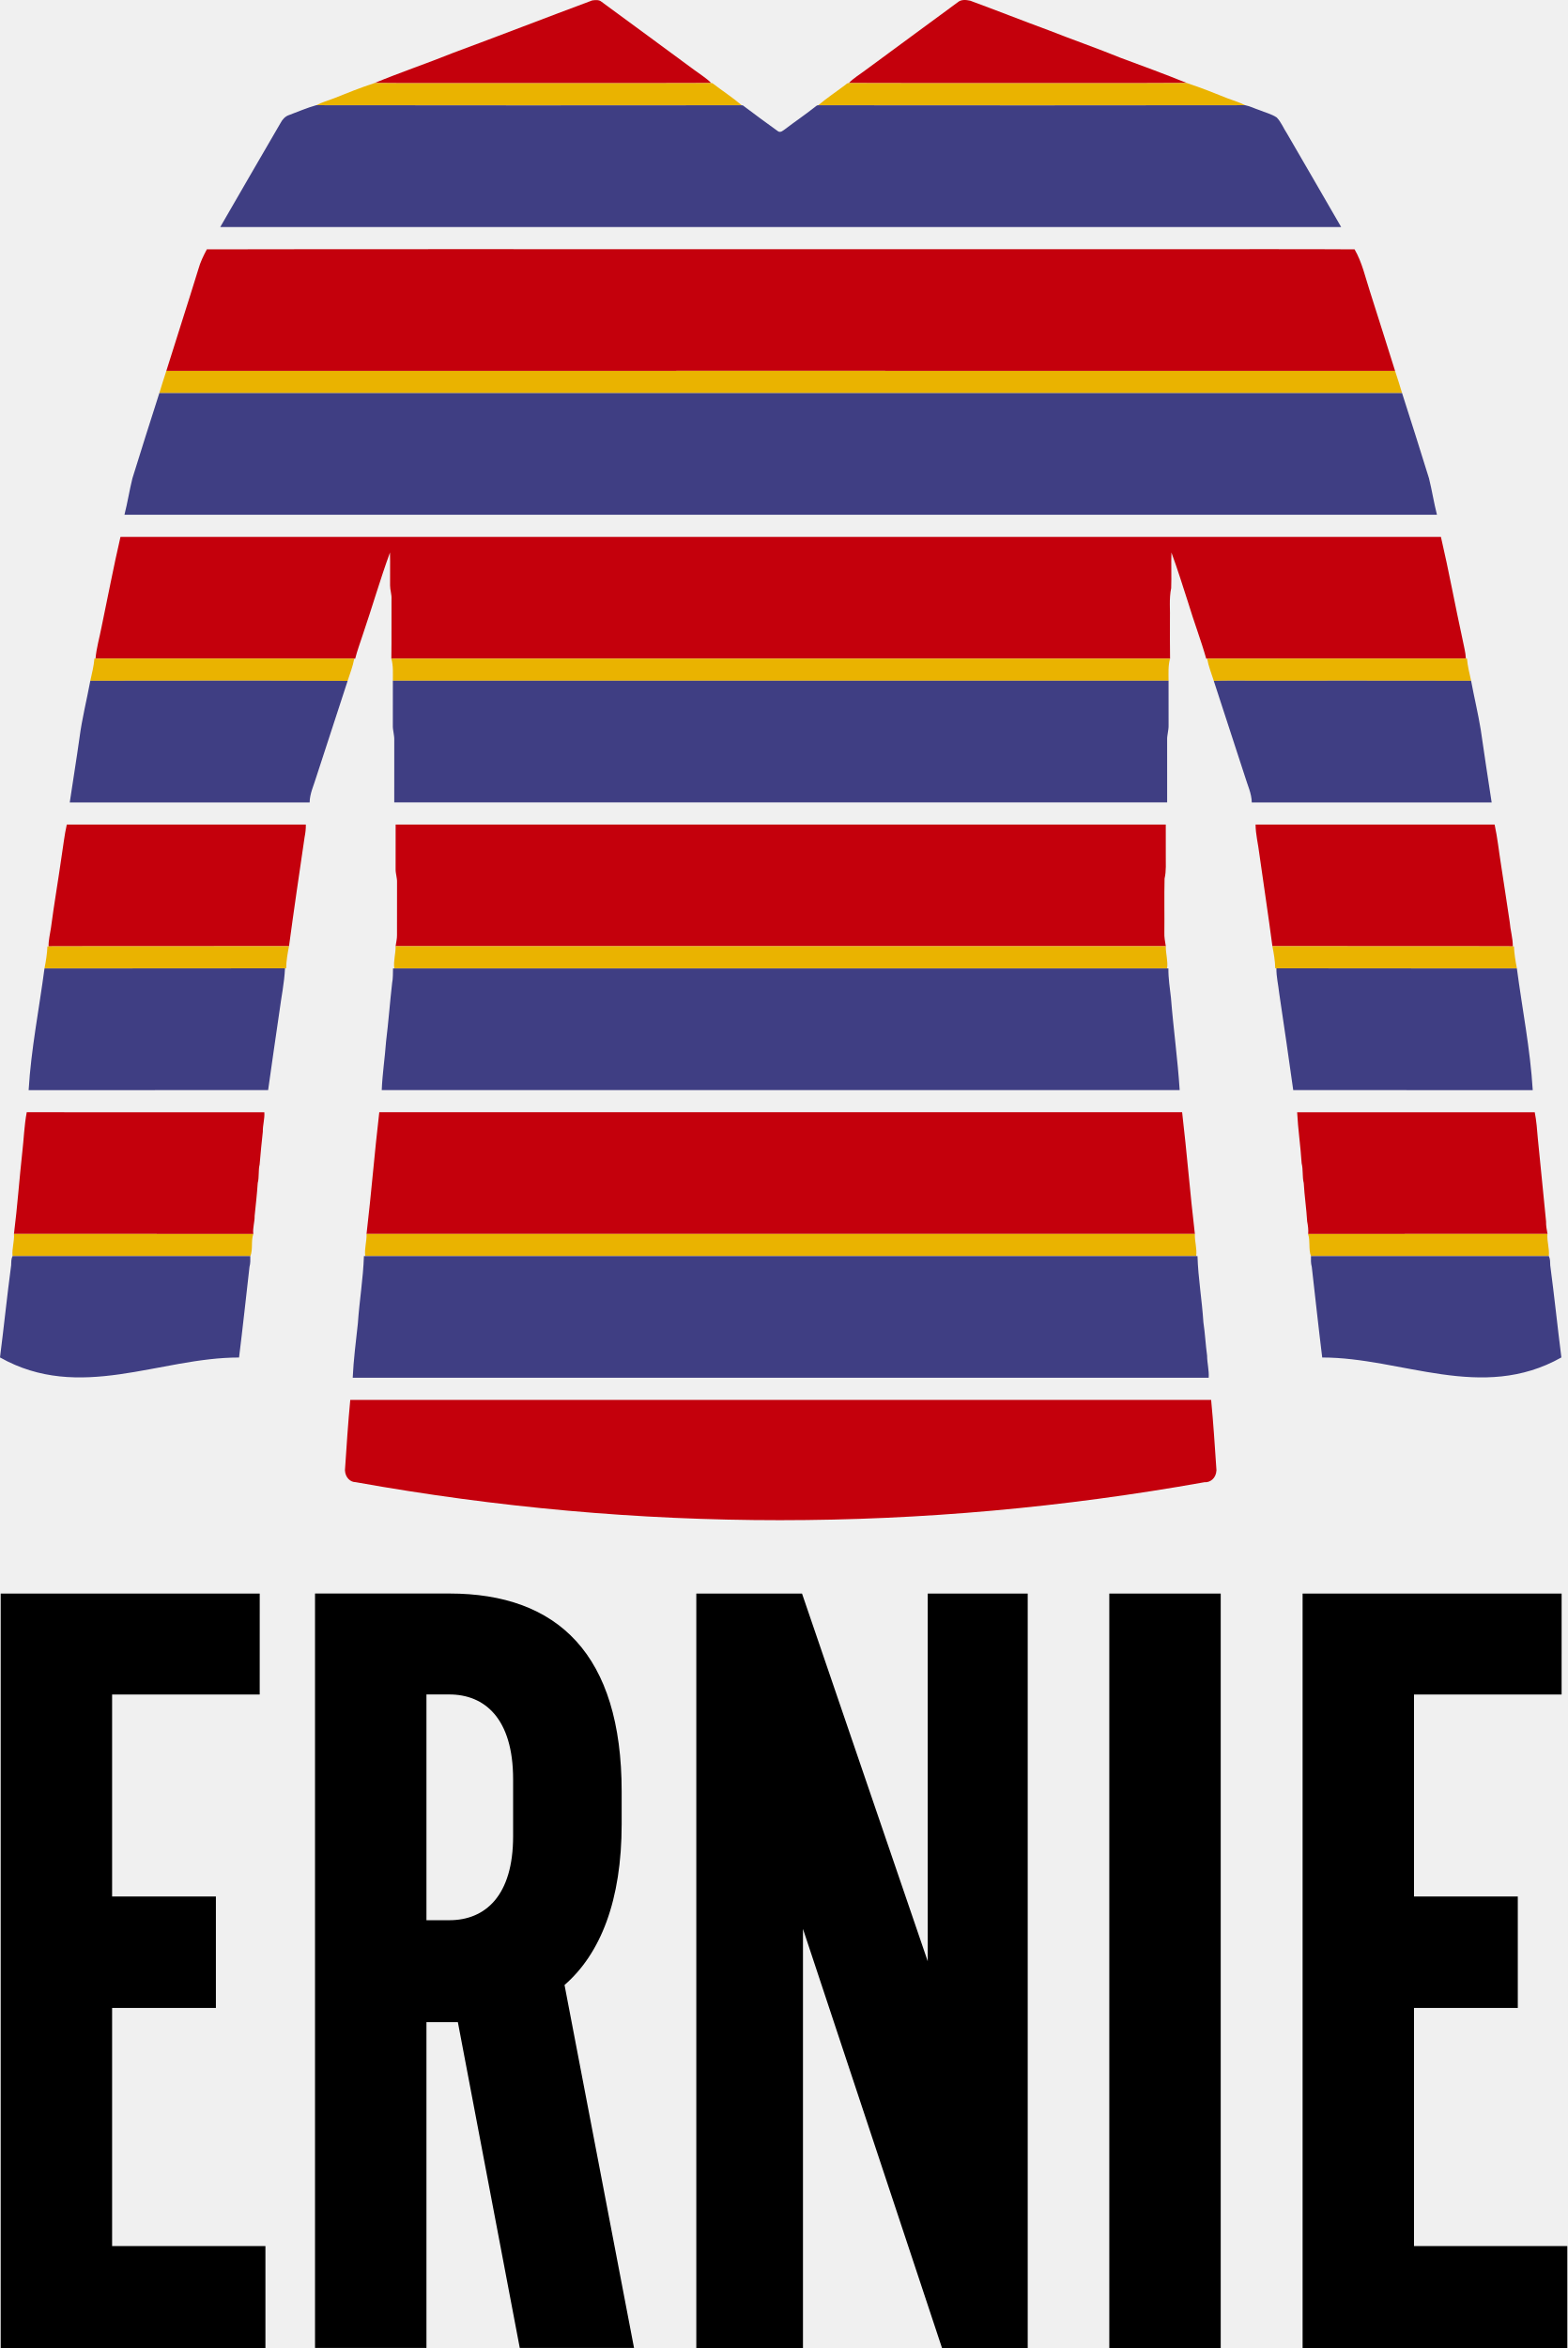
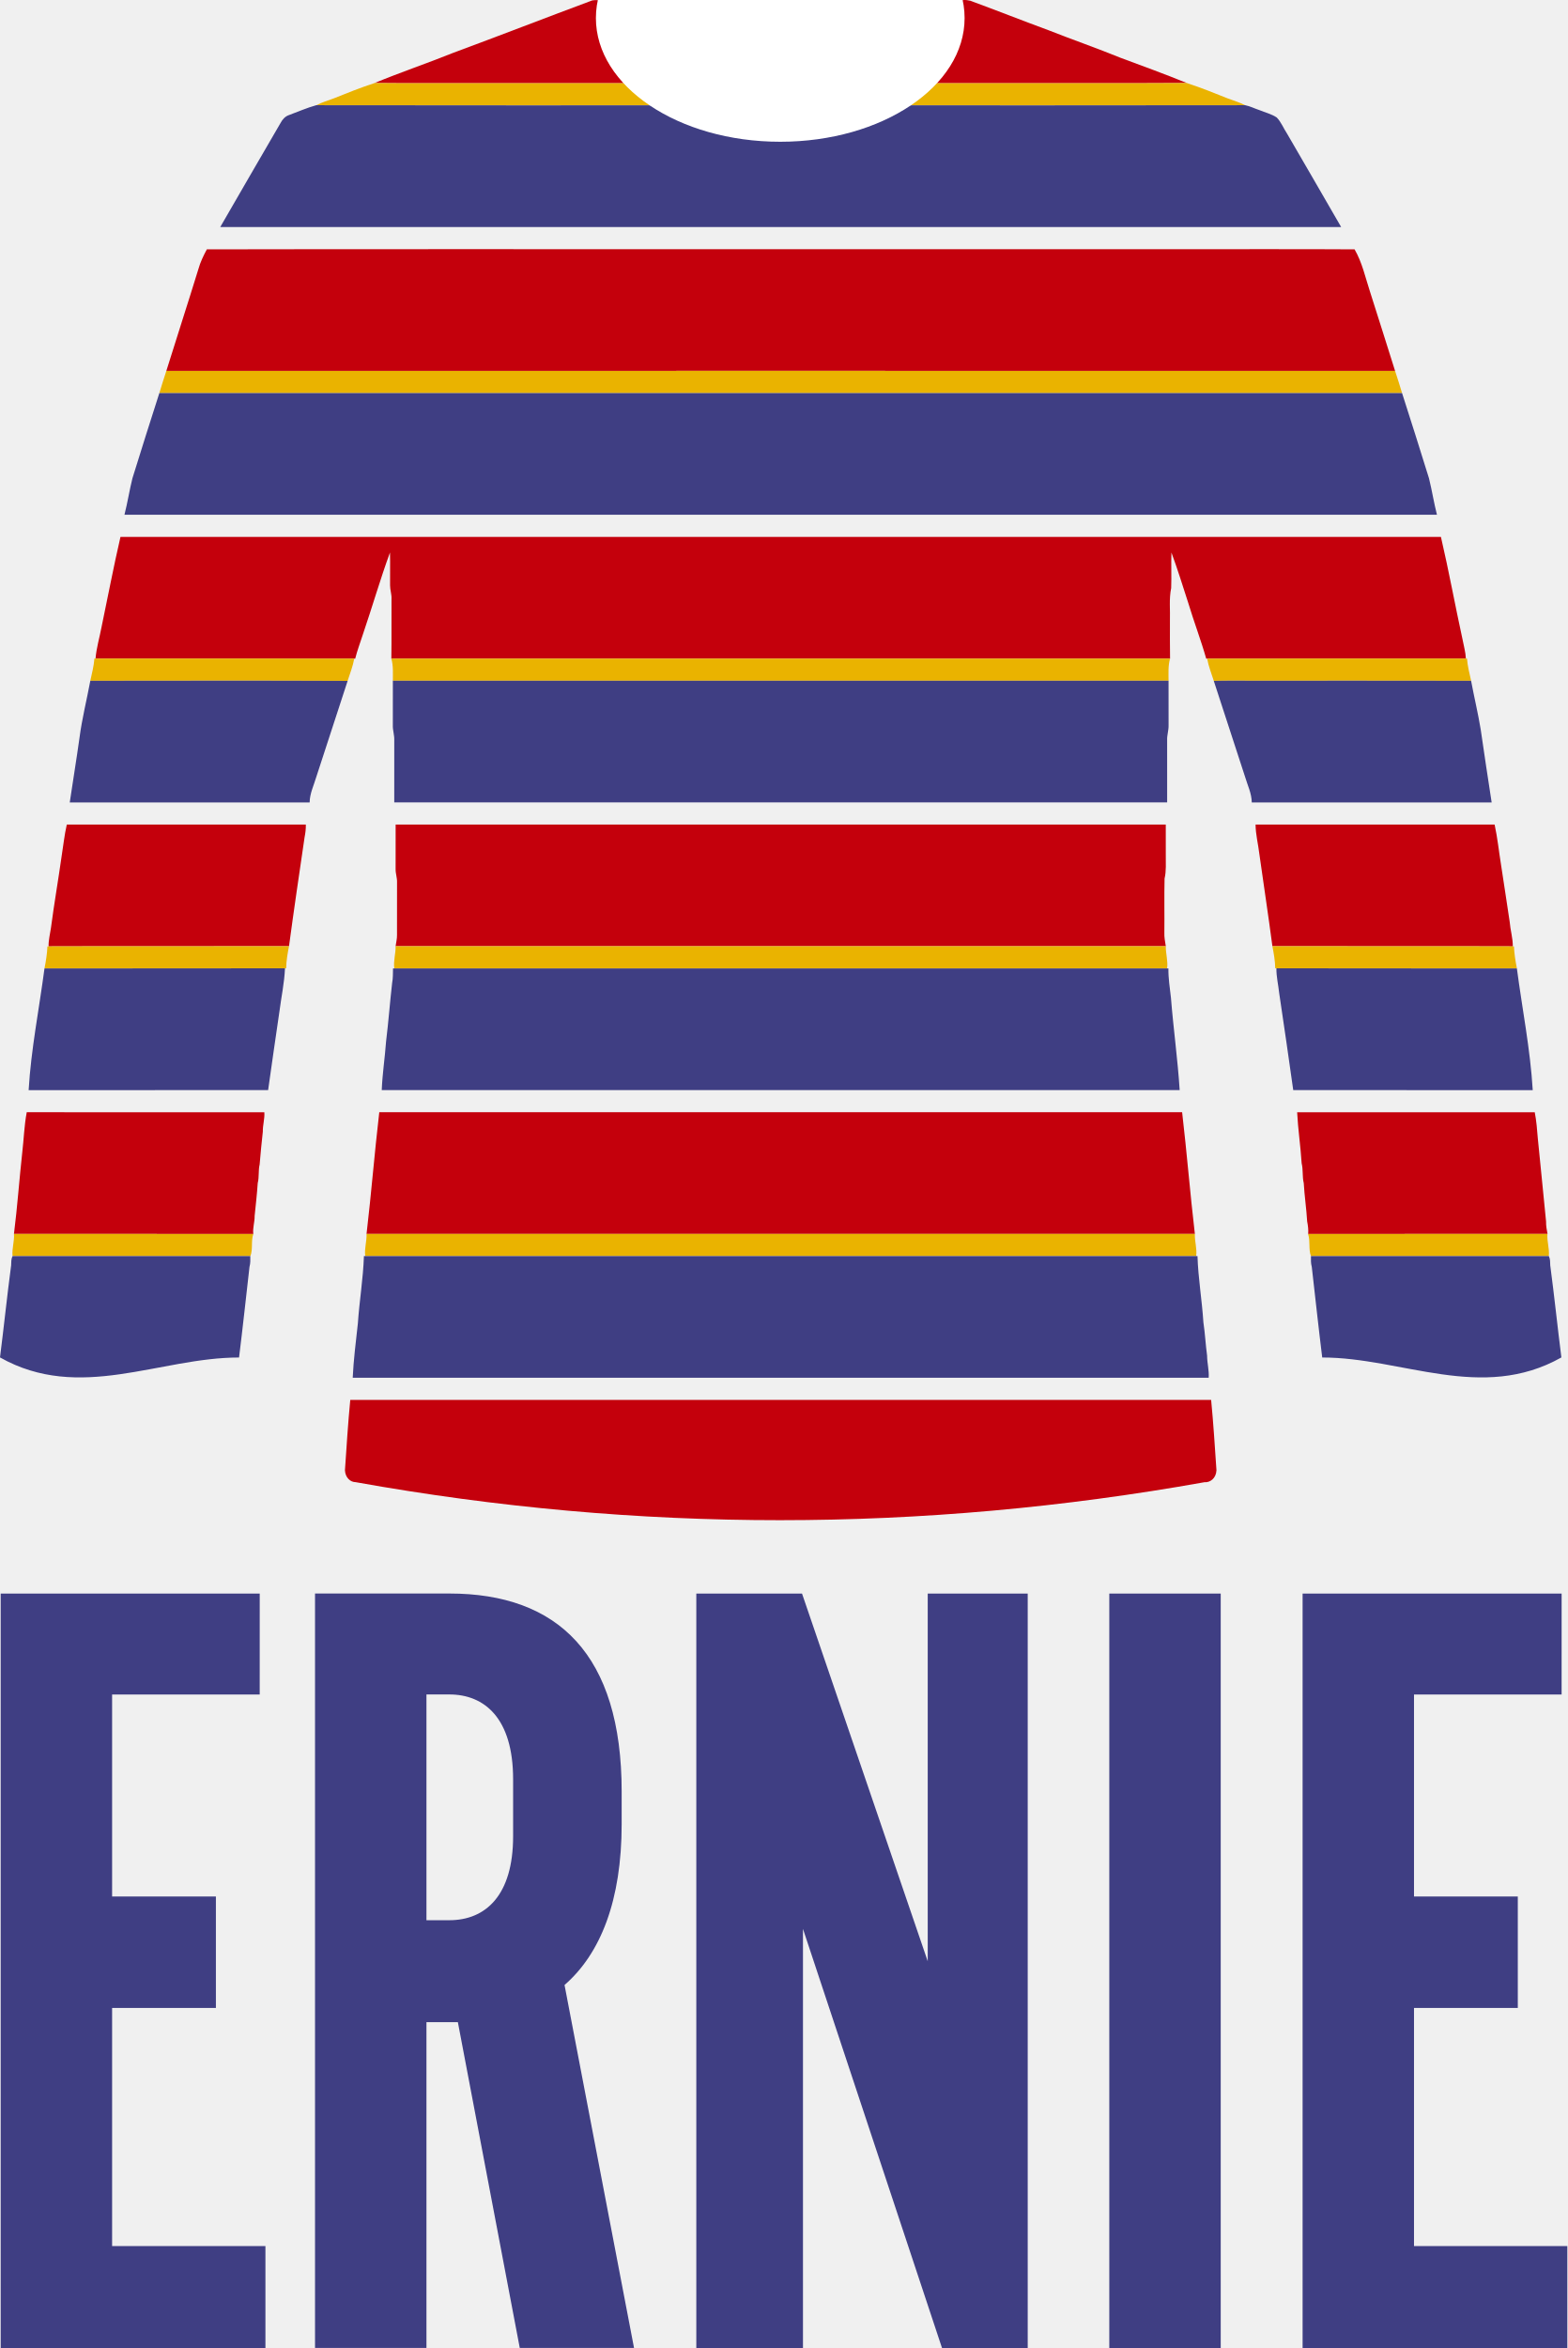
<svg xmlns="http://www.w3.org/2000/svg" id="svg293" viewBox="0 0 83.61 125.219" version="1.1" height="125.219mm" width="83.61mm">
  <defs id="defs297" />
  <text y="-100.429" x="-61.484" fill="#000000" font-family="sans-serif" font-size="10.583px" style="line-height:1.25;white-space:pre;shape-inside:url(#rect26);" xml:space="preserve" id="text204" />
  <text y="-100.429" x="-61.484" font-family="OPTIAlternateOne" font-size="50.8px" style="line-height:1.25;white-space:pre;shape-inside:url(#rect32);" xml:space="preserve" id="text206" />
  <g transform="translate(-61.48369,-96.72479)" stroke-width=".265" id="g218">
-     <path transform="translate(-1.125e-6)" d="M 75.339,181.71 H 61.521 v 40.234 h 14.122 v -5.436 h -8.179 v -12.7 h 5.537 v -5.944 h -5.537 v -10.77 h 7.874 z" id="path208" />
-     <path transform="translate(-1.125e-6)" d="m 88.856,194.66 c 0,3.15 -1.473,4.47 -3.404,4.47 h -1.219 v -12.04 h 1.219 c 1.88,0 3.404,1.27 3.404,4.521 z m 2.743,7.925 c 1.93,-1.676 3.048,-4.521 3.048,-8.585 v -1.727 c 0,-7.315 -3.404,-10.566 -9.195,-10.566 h -7.163 v 40.234 h 5.944 v -17.374 h 1.676 l 3.302,17.374 h 6.096 z" id="path210" />
-     <path transform="translate(-1.125e-6)" d="m 98.629,181.71 v 40.234 h 5.69 v -22.352 l 7.417,22.352 h 4.572 V 181.71 h -5.334 v 19.609 l -6.706,-19.609 z" id="path212" />
-     <path transform="translate(-1.125e-6)" d="m 120.66,181.71 v 40.234 h 5.944 V 181.71 Z" id="path214" />
-     <path transform="translate(-1.125e-6)" d="m 144.79,181.71 h -13.818 v 40.234 h 14.122 v -5.436 h -8.179 v -12.7 h 5.537 v -5.944 h -5.537 v -10.77 h 7.874 z" id="path216" />
+     <path transform="translate(-1.125e-6)" style="fill:#3f3e83;fill-opacity:1" d="M 75.339,181.71 H 61.521 v 40.234 h 14.122 v -5.436 h -8.179 v -12.7 h 5.537 v -5.944 h -5.537 v -10.77 h 7.874 z" id="path208" />
+     <path transform="translate(-1.125e-6)" style="fill:#3f3e83;fill-opacity:1" d="m 88.856,194.66 c 0,3.15 -1.473,4.47 -3.404,4.47 h -1.219 v -12.04 h 1.219 c 1.88,0 3.404,1.27 3.404,4.521 z m 2.743,7.925 c 1.93,-1.676 3.048,-4.521 3.048,-8.585 v -1.727 c 0,-7.315 -3.404,-10.566 -9.195,-10.566 h -7.163 v 40.234 h 5.944 v -17.374 h 1.676 l 3.302,17.374 h 6.096 z" id="path210" />
+     <path transform="translate(-1.125e-6)" style="fill:#3f3e83;fill-opacity:1" d="m 98.629,181.71 v 40.234 h 5.69 v -22.352 l 7.417,22.352 h 4.572 V 181.71 h -5.334 v 19.609 l -6.706,-19.609 z" id="path212" />
+     <path transform="translate(-1.125e-6)" style="fill:#3f3e83;fill-opacity:1" d="m 120.66,181.71 v 40.234 h 5.944 V 181.71 Z" id="path214" />
+     <path transform="translate(-1.125e-6)" style="fill:#3f3e83;fill-opacity:1" d="m 144.79,181.71 h -13.818 v 40.234 h 14.122 v -5.436 h -8.179 v -12.7 h 5.537 v -5.944 h -5.537 v -10.77 h 7.874 z" id="path216" />
  </g>
  <g id="#c4000cff" transform="matrix(0.073761,0,0,0.073761,-6.481687,-4.339954)" fill="#c4000c">
    <path d="M 415.87,96.95 C 449.4,84.54 482.72,71.6 516.21,59.13 c 2.23,-0.25 4.82,-0.63 6.67,0.96 22.29,16.42 44.67,32.73 66.93,49.2 4.19,3.15 8.77,5.86 12.47,9.62 -56.76,0.21 -113.52,0.03 -170.28,0.09 -24.41,-0.07 -48.82,0.16 -73.23,-0.13 18.85,-7.79 38.2,-14.3 57.1,-21.92 z" id="path220" />
    <path d="m 780.53,60.49 c 2.48,-2.19 6.1,-1.79 9.09,-1.13 18.94,6.98 37.72,14.39 56.66,21.37 17.3,6.82 34.88,12.92 52.1,19.93 16,5.93 32.04,11.78 47.85,18.21 -46.74,0.3 -93.49,0.04 -140.23,0.13 -34.76,-0.06 -69.52,0.11 -104.28,-0.09 3.69,-3.76 8.28,-6.47 12.47,-9.63 22.07,-16.32 44.25,-32.49 66.34,-48.79 z" id="path222" />
    <path d="M 237.47,239.12 C 360.64,238.85 483.82,239.08 606.99,239 H 941 c 42.18,0.08 84.35,-0.15 126.53,0.12 5.46,9.37 7.74,20.08 11.07,30.3 6.08,19.2 12.23,38.39 18.24,57.62 -296.23,-0.07 -592.45,-0.07 -888.68,0 7.66,-24.58 15.63,-49.06 23.2,-73.66 1.39,-5.02 3.66,-9.7 6.11,-14.26 z" id="path224" />
    <path d="m 175.01,447.01 c 318.32,-0.02 636.65,-0.01 954.98,0 5.74,24.67 10.26,49.62 15.68,74.37 0.84,4.52 2.17,8.99 2.36,13.61 -62.38,0.04 -124.75,-0.03 -187.12,0.03 l -0.68,0.01 c -3.85,-13.58 -8.94,-26.79 -13,-40.32 -3.95,-12.16 -7.71,-24.41 -12.15,-36.4 -0.3,8.56 0.15,17.14 -0.18,25.7 -1.65,7.89 -0.63,15.99 -0.9,23.99 0.05,9.01 -0.11,18.02 0.09,27.03 -187.73,-0.05 -375.45,-0.05 -563.18,0 0.22,-14.36 0.01,-28.72 0.11,-43.08 0.2,-3.35 -1.05,-6.55 -1.03,-9.89 -0.09,-7.91 0.16,-15.83 -0.07,-23.75 -7.12,19.48 -12.84,39.44 -19.55,59.07 -1.86,5.88 -4.12,11.65 -5.6,17.65 l -0.68,-0.01 c -62.37,-0.06 -124.74,0.01 -187.12,-0.03 0.62,-7.7 2.9,-15.16 4.33,-22.73 4.58,-21.75 8.67,-43.61 13.71,-65.25 z" id="path226" />
    <path d="m 136.18,655 c 57.63,0.02 115.26,-0.03 172.88,0.02 0.07,3.07 -0.29,6.12 -0.9,9.13 -3.86,26.26 -7.73,52.52 -11.27,78.82 -57.96,0.13 -115.92,-0.1 -173.88,0.11 -0.12,-4.51 1.09,-8.91 1.71,-13.34 2.25,-17.17 5.23,-34.22 7.65,-51.36 1.27,-7.79 2.04,-15.68 3.81,-23.38 z" id="path228" />
    <path d="M 374.01,655.01 C 559.67,655 745.33,655 930.99,655 c 0.02,7.33 0,14.66 0.01,22 -0.08,5.7 0.44,11.47 -0.88,17.08 -0.31,12.97 0,25.96 -0.15,38.94 -0.17,3.35 0.51,6.65 1.05,9.95 -185.68,0.05 -371.36,0.05 -557.04,0 0.34,-2.64 1.06,-5.24 1.02,-7.91 0.02,-12.7 -0.03,-25.4 0.02,-38.1 0.17,-3.36 -1.13,-6.56 -1.03,-9.91 0.02,-10.68 0,-21.36 0.02,-32.04 z" id="path230" />
    <path d="m 995.93,655.02 c 57.63,-0.05 115.26,0 172.89,-0.02 2.13,9.72 3.1,19.64 4.7,29.45 2.01,13.61 4.23,27.19 6.19,40.82 0.48,5.97 2.31,11.8 2.28,17.81 -57.96,-0.21 -115.92,0.02 -173.88,-0.11 -2.94,-22.25 -6.32,-44.46 -9.44,-66.69 -0.84,-7.09 -2.68,-14.09 -2.74,-21.26 z" id="path232" />
    <path d="m 107.21,862.99 c 57.28,0.03 114.56,-0.02 171.84,0.03 0.35,4.72 -1.2,9.28 -1.09,13.99 -0.88,7.9 -1.65,15.81 -2.3,23.73 -1.08,4.43 -0.24,9.06 -1.39,13.49 -0.52,7.94 -1.43,15.84 -2.24,23.75 0.1,4.39 -1.5,8.63 -0.96,13.04 -57.7,-0.07 -115.4,0.03 -173.1,-0.05 2.47,-19.6 3.84,-39.33 6.01,-58.97 1.14,-9.66 1.41,-19.43 3.23,-29.01 z" id="path234" />
    <path d="m 362.18,862.99 c 193.55,0.02 387.09,0.02 580.64,0 3.44,29.29 5.75,58.69 9.21,87.98 -199.69,0.05 -399.37,0.05 -599.06,0 3.46,-29.29 5.77,-58.69 9.21,-87.98 z" id="path236" />
    <path d="m 1026,863.02 c 57.28,-0.05 114.56,0 171.84,-0.02 1.24,6.27 1.71,12.66 2.23,19.03 2.12,19.97 3.87,39.96 5.96,59.94 -0.08,3.04 0.48,6.02 1.05,9 -57.7,0.08 -115.4,-0.02 -173.1,0.05 0.27,-3.08 -0.16,-6.12 -0.74,-9.12 -0.53,-9.26 -1.95,-18.42 -2.46,-27.67 -1.16,-4.71 -0.34,-9.62 -1.52,-14.33 -0.77,-12.33 -2.64,-24.56 -3.26,-36.88 z" id="path238" />
    <path style="stroke-width:1.176" d="m 341.2,1071 c 207.53,0.027 415.07,0.027 622.6,0 1.64,16.91 2.69,33.889 3.85,50.854 -0.26,5.918 -4.72,8.987 -8.58,8.628 -204.71,36.584 -409.42,36.681 -614.12,-0.042 -3.61,0 -7.36,-3.249 -7.6,-8.586 1.16,-16.979 2.21,-33.958 3.85,-50.854 z" id="path240" />
  </g>
  <g id="#eab300ff" transform="matrix(0.073761,0,0,0.073761,-6.481687,-4.339954)" fill="#eab300">
    <path d="m 329.04,130.05 c 9.82,-3.96 19.69,-7.88 29.73,-11.18 24.41,0.29 48.82,0.06 73.23,0.13 56.76,-0.06 113.52,0.12 170.28,-0.09 l 0.81,0.07 c 7.05,5.36 14.47,10.26 21.25,15.96 -102.58,0.08 -205.17,0.14 -307.75,-0.03 3.96,-2.06 8.28,-3.3 12.45,-4.86 z" id="path243" />
    <path d="m 698.67,120.66 c 0.99,-0.59 1.75,-1.86 3.05,-1.75 34.76,0.2 69.52,0.03 104.28,0.09 46.74,-0.09 93.49,0.17 140.23,-0.13 10.04,3.3 19.91,7.22 29.73,11.18 4.17,1.56 8.48,2.8 12.46,4.86 -102.92,0.17 -205.85,0.11 -308.76,0.03 6.05,-5.12 12.67,-9.53 19.01,-14.28 z" id="path245" />
    <path d="m 208.16,327.04 c 296.23,-0.07 592.45,-0.07 888.68,0 1.84,5.28 3.35,10.66 5.04,15.99 -299.59,-0.05 -599.17,-0.05 -898.76,0 1.69,-5.33 3.2,-10.71 5.04,-15.99 z" id="path247" />
    <path d="m 156.16,534.99 h 0.81 c 62.38,0.04 124.75,-0.03 187.12,0.03 -1,5.52 -3.11,10.78 -4.81,16.12 -62.03,-0.29 -124.06,-0.12 -186.09,-0.08 1.15,-5.32 2.55,-10.64 2.97,-16.07 z" id="path249" />
    <path d="m 370.91,535.03 c 187.73,-0.05 375.45,-0.05 563.18,0 -1.5,5.2 -1.07,10.63 -1.09,15.97 H 372 c -0.02,-5.35 0.4,-10.77 -1.09,-15.97 z" id="path251" />
    <path d="m 960.91,535.02 c 62.37,-0.06 124.74,0.01 187.12,-0.03 h 0.81 c 0.41,5.43 1.81,10.75 2.97,16.07 -52.6,-0.14 -105.2,-0.02 -157.81,-0.06 -9.43,0.06 -18.86,-0.15 -28.28,0.14 -1.7,-5.34 -3.81,-10.6 -4.81,-16.12 z" id="path253" />
    <path d="m 122.18,743.1 0.83,-0.02 c 57.96,-0.21 115.92,0.02 173.88,-0.11 -1.04,5.25 -1.95,10.57 -2.07,15.94 l -0.84,0.02 c -57.98,0.18 -115.96,-0.01 -173.93,0.09 1.04,-5.25 1.89,-10.57 2.13,-15.92 z" id="path255" />
    <path d="m 373.98,742.97 c 185.68,0.05 371.36,0.05 557.04,0 -0.12,5.39 1.69,10.62 0.94,16.06 -186.31,-0.05 -372.61,-0.05 -558.92,0 -0.75,-5.44 1.06,-10.67 0.94,-16.06 z" id="path257" />
    <path d="m 1008.1,742.97 c 57.96,0.13 115.92,-0.1 173.88,0.11 l 0.83,0.02 c 0.23,5.35 1.08,10.67 2.13,15.92 -57.97,-0.09 -115.95,0.09 -173.92,-0.09 l -0.85,-0.02 c -0.13,-5.37 -1.04,-10.69 -2.07,-15.94 z" id="path259" />
    <path d="m 97.97,950.97 c 57.7,0.08 115.4,-0.02 173.1,0.05 -1.79,5.2 -0.15,10.84 -2.09,15.96 -57.35,0.03 -114.69,0.03 -172.03,0.01 -0.57,-5.43 1.43,-10.62 1.02,-16.02 z" id="path261" />
    <path d="m 352.97,950.97 c 199.69,0.05 399.37,0.05 599.06,0 -0.23,5.38 1.68,10.59 0.94,16.03 H 352.03 c -0.74,-5.44 1.16,-10.65 0.94,-16.03 z" id="path263" />
    <path d="m 1033.9,951.02 c 57.7,-0.07 115.4,0.03 173.1,-0.05 -0.42,5.4 1.59,10.59 1.02,16.02 -57.34,0.02 -114.68,0.02 -172.03,-0.01 -1.94,-5.12 -0.31,-10.76 -2.09,-15.96 z" id="path265" />
  </g>
  <g id="#3f3e83ff" transform="matrix(0.073761,0,0,0.073761,-6.481687,-4.339954)" fill="#3f3e83">
    <path d="m 296.98,142 c 6.51,-2.41 12.92,-5.25 19.61,-7.09 102.58,0.17 205.17,0.11 307.75,0.03 l 0.78,0.09 c 8.34,6.35 16.85,12.5 25.34,18.66 2.01,1.43 3.96,-0.66 5.56,-1.74 6.81,-5.2 13.92,-9.99 20.65,-15.3 0.97,-0.58 1.73,-1.78 2.99,-1.71 102.91,0.08 205.84,0.14 308.76,-0.03 3.55,0.67 6.79,2.41 10.23,3.51 4.2,1.75 8.77,2.81 12.6,5.36 3.19,3.31 4.85,7.75 7.38,11.54 13.05,22.57 26.23,45.07 39.21,67.68 H 247.16 c 14.45,-25.13 29.07,-50.17 43.62,-75.25 1.36,-2.56 3.35,-4.84 6.2,-5.75 z" id="path268" />
    <path d="m 203.12,343.03 c 299.59,-0.05 599.17,-0.05 898.76,0 6.54,20.53 13.15,41.03 19.47,61.62 2.17,8.72 3.53,17.63 5.76,26.34 -316.41,0.02 -632.81,0.02 -949.22,0 2.23,-8.71 3.58,-17.62 5.76,-26.34 6.32,-20.59 12.93,-41.1 19.47,-61.62 z" id="path270" />
    <path d="m 153.19,551.06 c 62.03,-0.04 124.06,-0.21 186.09,0.08 -7.49,23.17 -15.15,46.29 -22.66,69.46 -1.8,6.08 -4.72,11.96 -4.81,18.41 -57.83,-0.01 -115.66,-0.03 -173.49,0.01 2.3,-15.59 4.87,-31.14 7.05,-46.75 1.81,-13.88 5.27,-27.46 7.82,-41.21 z" id="path272" />
    <path d="m 372,551 h 561 c 0.01,10.68 -0.02,21.36 0.02,32.04 0.15,3.68 -1.19,7.22 -1.04,10.91 0.03,15.01 0.03,30.03 0.01,45.04 -186.33,0.02 -372.65,0.02 -558.98,0 -0.02,-15.01 -0.02,-30.02 0.01,-45.03 0.14,-3.69 -1.2,-7.24 -1.04,-10.92 0.04,-10.68 0.01,-21.36 0.02,-32.04 z" id="path274" />
    <path d="m 965.72,551.14 c 9.42,-0.29 18.85,-0.08 28.28,-0.14 52.61,0.04 105.21,-0.08 157.81,0.06 2.18,11.75 5.02,23.37 6.95,35.18 2.46,17.62 5.29,35.19 7.92,52.78 -57.83,-0.04 -115.66,-0.02 -173.49,-0.01 -0.09,-6.45 -3.01,-12.33 -4.81,-18.4 -7.51,-23.17 -15.17,-46.29 -22.66,-69.47 z" id="path276" />
    <path d="m 120.05,759.02 c 57.97,-0.1 115.95,0.09 173.93,-0.09 -0.43,10.42 -2.66,20.7 -3.99,31.05 -2.84,18.99 -5.48,38.02 -8.2,57.02 -57.73,0.01 -115.47,-0.04 -173.21,0.03 1.77,-29.56 7.6,-58.68 11.47,-88.01 z" id="path278" />
    <path d="m 372.11,759.04 0.93,-0.01 c 186.31,-0.05 372.61,-0.05 558.92,0 l 0.93,0.01 c -0.09,7.1 1.04,14.12 1.84,21.16 1.77,22.29 4.89,44.48 6.31,66.78 -192.36,0.03 -384.72,0.03 -577.08,0 0.47,-11.71 2.28,-23.32 3.12,-35.01 1.75,-14.16 2.78,-28.37 4.41,-42.53 0.68,-3.43 0.51,-6.93 0.62,-10.4 z" id="path280" />
    <path d="m 1011,758.93 c 57.97,0.18 115.95,0 173.92,0.09 3.87,29.33 9.7,58.45 11.47,88.01 -57.74,-0.07 -115.48,-0.02 -173.21,-0.03 -3.33,-23.35 -6.6,-46.72 -10.15,-70.05 -0.63,-6.01 -2.11,-11.96 -2.03,-18.02 z" id="path282" />
    <path d="m 351.07,967 h 0.96 600.94 0.96 c 0.48,16.02 3.27,31.89 4.27,47.9 1.22,8 1.57,16.1 2.68,24.12 0,5.36 1.54,10.58 1.15,15.96 -206.35,0.03 -412.71,0.03 -619.06,0 0.6,-13.11 2.3,-26.17 3.72,-39.23 1.09,-16.29 3.85,-32.44 4.38,-48.75 z" id="path286" />
    <path style="stroke-width:0.913" d="m 1036,966.98 c 57.35,0.025 114.69,0.025 172.03,0.008 1.06,2.125 0.94,4.441 1.02,6.708 2.96,22.181 5.22,44.403 8.06,66.584 -57.66,32.49 -115.32,0.01 -172.97,0.05 -2.71,-21.839 -5.05,-43.686 -7.55,-65.525 -0.72,-2.575 -0.66,-5.216 -0.59,-7.824 z" id="path288" />
    <path id="path288-78" d="m 268.901,966.98 c -57.324,0.025 -114.637,0.025 -171.951,0.01 -1.06,2.125 -0.94,4.441 -1.02,6.707 -2.959,22.181 -5.218,44.403 -8.056,66.584 57.633,32.49 115.267,0.01 172.89,0.05 2.709,-21.839 5.048,-43.687 7.547,-65.525 0.72,-2.575 0.66,-5.216 0.59,-7.824 z" style="stroke-width:0.913" />
  </g>
+   <ellipse style="fill:#ffffff;stroke-width:0.272" id="path560" ry="6.597" rx="9.834" cy="0.963" cx="41.623" />
</svg>
